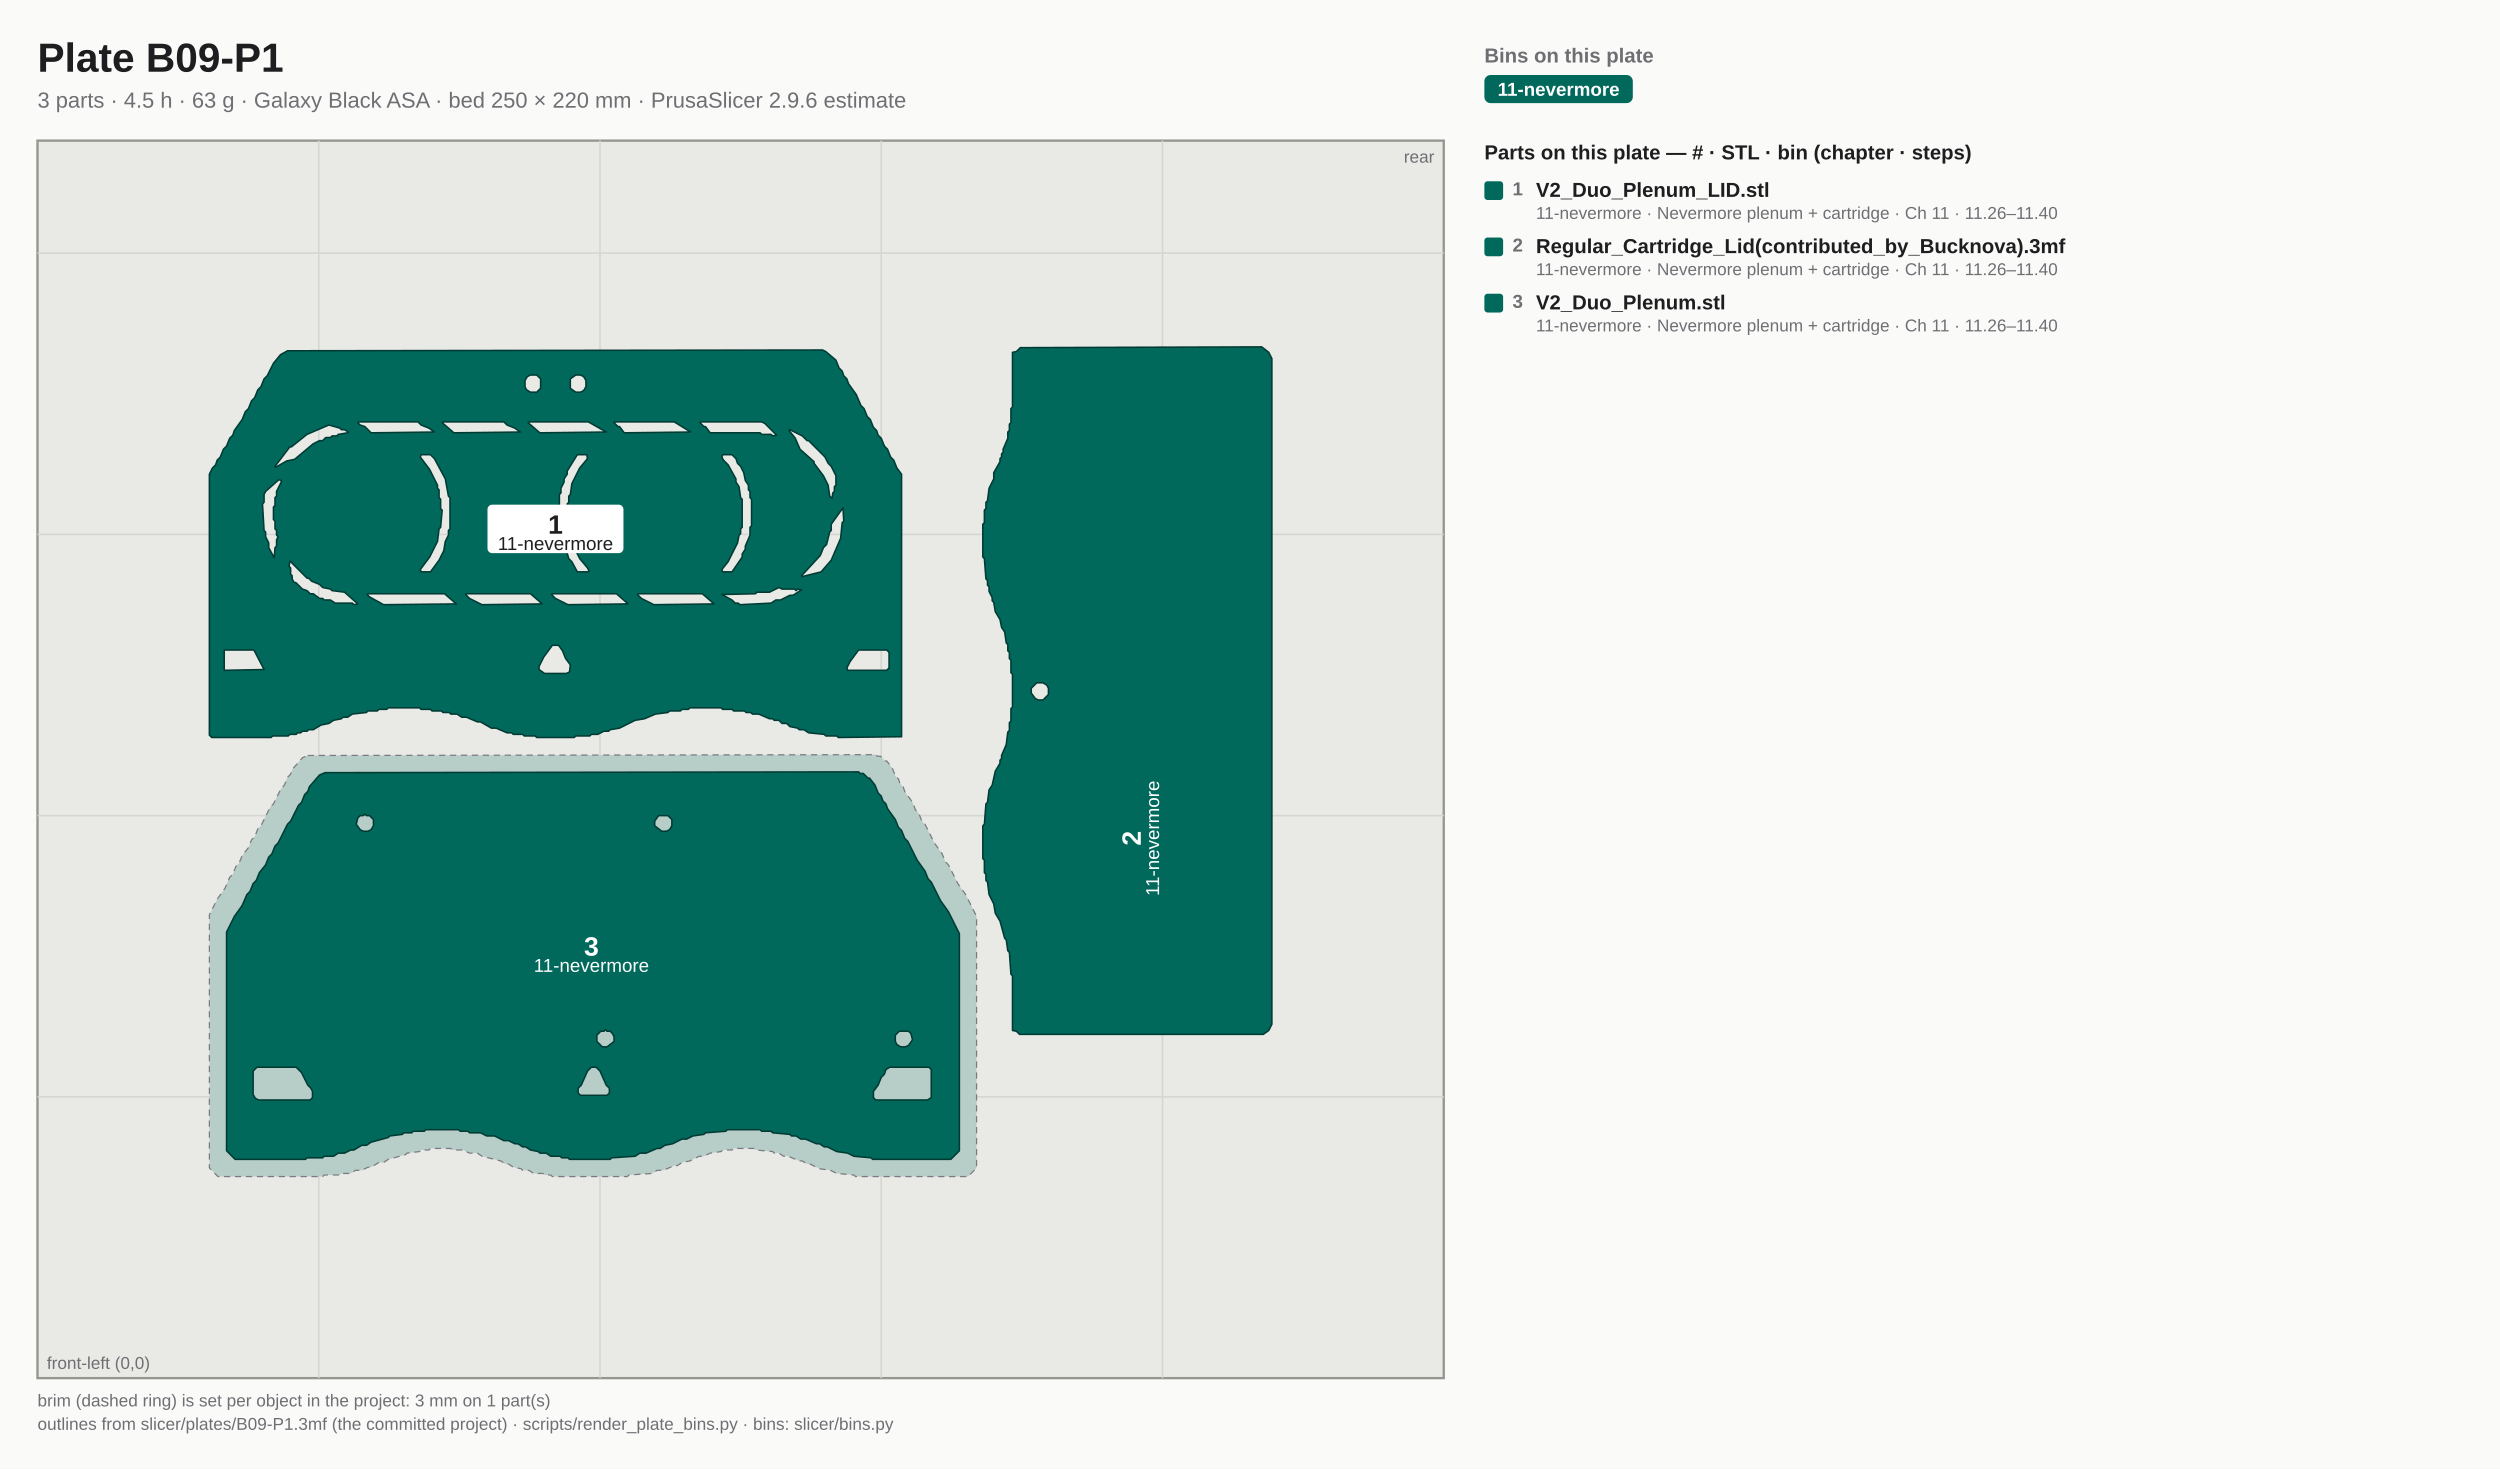
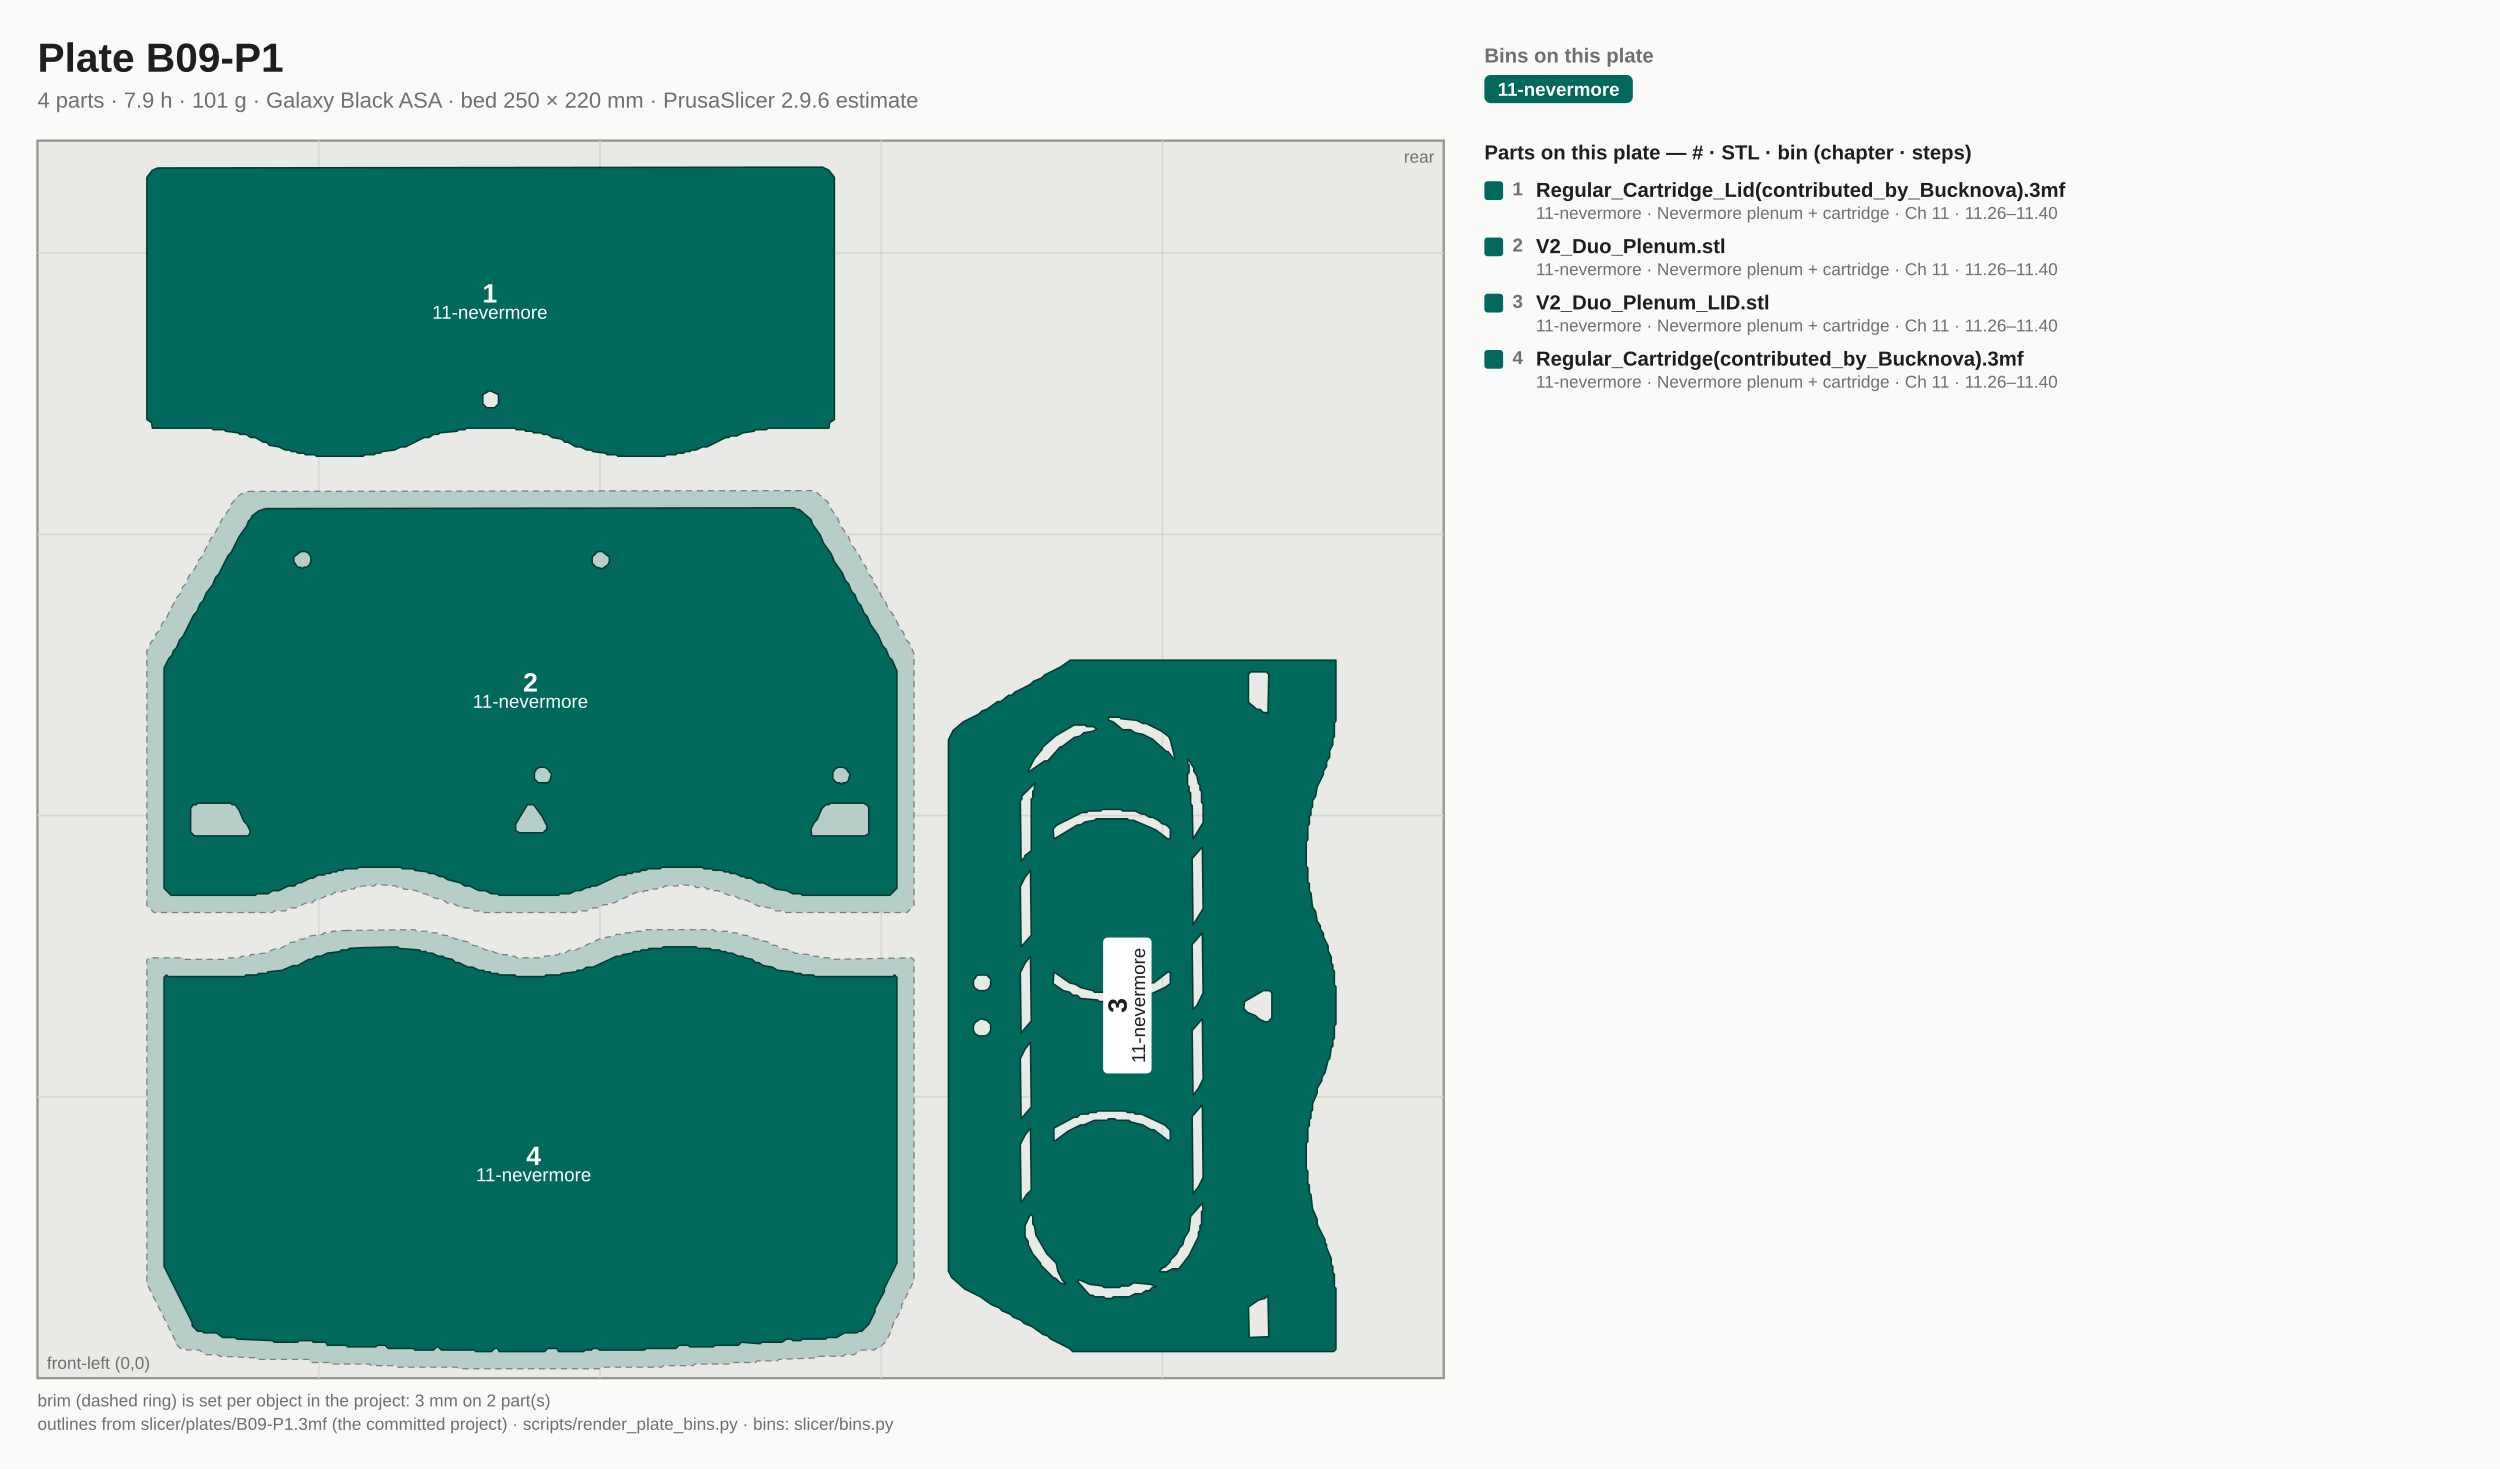
<svg xmlns="http://www.w3.org/2000/svg" width="1600" height="940" viewBox="0 0 1600 940" font-family="Arial, Helvetica, 'DejaVu Sans', sans-serif">
  <rect x="0" y="0" width="1600" height="940" fill="#fafaf9" />
  <text x="24.0" y="45.9" font-size="26" fill="#1e1e20" text-anchor="start" font-weight="bold">Plate B09-P1</text>
-   <text x="24.0" y="68.9" font-size="14" fill="#6e6e73" text-anchor="start">3 parts  ·  4.5 h  ·  63 g  ·  Galaxy Black ASA  ·  bed 250 × 220 mm  ·  PrusaSlicer 2.9.6 estimate</text>
+   <text x="24.0" y="68.9" font-size="14" fill="#6e6e73" text-anchor="start">4 parts  ·  7.9 h  ·  101 g  ·  Galaxy Black ASA  ·  bed 250 × 220 mm  ·  PrusaSlicer 2.9.6 estimate</text>
  <rect x="24.0" y="90.0" width="900.0" height="792.0" fill="#e9e9e6" stroke="#96968f" stroke-width="1.5" />
  <line x1="204.0" y1="90.0" x2="204.0" y2="882.0" stroke="#d5d5d1" stroke-width="1.0" />
  <line x1="384.0" y1="90.0" x2="384.0" y2="882.0" stroke="#d5d5d1" stroke-width="1.0" />
  <line x1="564.0" y1="90.0" x2="564.0" y2="882.0" stroke="#d5d5d1" stroke-width="1.0" />
  <line x1="744.0" y1="90.0" x2="744.0" y2="882.0" stroke="#d5d5d1" stroke-width="1.0" />
  <line x1="24.0" y1="702.0" x2="924.0" y2="702.0" stroke="#d5d5d1" stroke-width="1.0" />
  <line x1="24.0" y1="522.0" x2="924.0" y2="522.0" stroke="#d5d5d1" stroke-width="1.0" />
  <line x1="24.0" y1="342.0" x2="924.0" y2="342.0" stroke="#d5d5d1" stroke-width="1.0" />
  <line x1="24.0" y1="162.0" x2="924.0" y2="162.0" stroke="#d5d5d1" stroke-width="1.0" />
  <text x="30.0" y="876.1" font-size="11" fill="#6e6e73" text-anchor="start">front-left (0,0)</text>
  <text x="918.0" y="104.1" font-size="11" fill="#6e6e73" text-anchor="end">rear</text>
-   <path d="M197.0,483.5 560.5,483.0 561.5,484.0 563.5,484.0 566.5,487.0 567.5,487.0 571.0,491.5 573.0,496.5 575.0,498.5 576.0,501.5 578.0,503.5 579.0,506.5 584.0,513.5 586.0,518.5 588.0,520.5 590.0,525.5 592.0,527.5 598.0,539.5 603.0,546.5 605.0,551.5 607.0,553.5 613.0,565.5 618.0,572.5 625.0,586.5 625.0,747.5 619.5,753.0 547.5,753.0 546.5,752.0 535.5,751.0 531.5,749.0 524.5,748.0 518.5,745.0 516.5,745.0 513.5,743.0 511.5,743.0 504.5,740.0 501.5,740.0 498.5,738.0 495.5,738.0 494.5,737.0 483.5,736.0 482.5,735.0 469.5,735.0 468.5,736.0 462.5,736.0 461.5,737.0 454.5,738.0 450.5,740.0 447.5,740.0 441.5,743.0 436.5,744.0 433.5,746.0 431.5,746.0 424.5,749.0 420.5,749.0 417.5,751.0 402.5,752.0 401.5,753.0 353.5,753.0 352.5,752.0 348.5,752.0 347.5,751.0 341.5,751.0 338.5,749.0 334.5,749.0 333.5,748.0 328.5,747.0 325.5,745.0 323.5,745.0 320.5,743.0 308.5,740.0 305.5,738.0 300.5,738.0 296.5,736.0 289.5,736.0 288.5,735.0 275.5,735.0 274.5,736.0 269.5,736.0 268.5,737.0 260.5,738.0 259.5,739.0 248.5,742.0 245.5,744.0 242.5,744.0 237.5,747.0 235.5,747.0 231.5,749.0 227.5,749.0 224.5,751.0 218.5,751.0 217.5,752.0 207.5,752.0 206.5,753.0 139.5,753.0 134.0,747.5 134.0,585.5 139.0,575.5 144.0,568.5 147.0,561.5 149.0,559.5 151.0,554.5 153.0,552.5 155.0,547.5 159.0,542.5 161.0,537.5 163.0,535.5 165.0,530.5 167.0,528.5 173.0,516.5 175.0,514.5 180.0,504.5 182.0,502.5 184.0,497.5 186.0,495.5 187.0,492.5 193.5,485.0Z" fill-rule="evenodd" fill="#b6cdc8" stroke="#7a7a80" stroke-width="0.8" stroke-linejoin="round" stroke-dasharray="4 3" />
-   <path d="M208.0,494.5 549.5,494.0 550.5,495.0 552.5,495.0 555.5,498.0 556.5,498.0 560.0,502.5 562.0,507.5 564.0,509.5 565.0,512.5 567.0,514.5 568.0,517.5 573.0,524.5 575.0,529.5 577.0,531.5 579.0,536.5 581.0,538.5 587.0,550.5 592.0,557.5 594.0,562.5 596.0,564.5 602.0,576.5 607.0,583.5 614.0,597.5 614.0,736.5 608.5,742.0 558.5,742.0 557.5,741.0 546.5,740.0 542.5,738.0 535.5,737.0 529.5,734.0 527.5,734.0 524.5,732.0 522.5,732.0 515.5,729.0 512.5,729.0 509.5,727.0 506.5,727.0 505.5,726.0 494.5,725.0 493.5,724.0 487.5,724.0 486.5,723.0 465.5,723.0 464.5,724.0 451.5,725.0 450.5,726.0 443.5,727.0 439.5,729.0 436.5,729.0 430.5,732.0 425.5,733.0 422.5,735.0 420.5,735.0 413.5,738.0 409.5,738.0 406.5,740.0 391.5,741.0 390.5,742.0 364.5,742.0 363.5,741.0 359.5,741.0 358.5,740.0 352.5,740.0 349.5,738.0 345.5,738.0 344.5,737.0 339.5,736.0 336.5,734.0 334.5,734.0 331.5,732.0 329.5,732.0 325.5,730.0 322.5,730.0 316.5,727.0 311.5,727.0 307.5,725.0 300.5,725.0 299.5,724.0 294.5,724.0 293.5,723.0 272.5,723.0 271.5,724.0 264.5,724.0 263.5,725.0 258.5,725.0 257.5,726.0 249.5,727.0 248.5,728.0 237.5,731.0 234.5,733.0 231.5,733.0 226.5,736.0 224.5,736.0 220.5,738.0 216.5,738.0 213.5,740.0 207.5,740.0 206.5,741.0 196.5,741.0 195.5,742.0 150.5,742.0 145.0,736.5 145.0,596.5 150.0,586.5 155.0,579.5 158.0,572.5 160.0,570.5 162.0,565.5 164.0,563.5 166.0,558.5 170.0,553.5 172.0,548.5 174.0,546.5 176.0,541.5 178.0,539.5 184.0,527.5 186.0,525.5 191.0,515.5 193.0,513.5 195.0,508.5 197.0,506.5 198.0,503.5 204.5,496.0Z M233.5,521.0 232.5,522.0 230.5,522.0 229.0,523.5 228.0,527.5 230.5,531.0 232.5,532.0 235.5,532.0 237.5,531.0 239.0,528.5 239.0,524.5 236.5,522.0 234.5,522.0Z M421.5,522.0 419.0,525.5 419.0,528.5 423.5,532.0 426.5,532.0 428.5,531.0 430.0,528.5 430.0,524.5 427.5,522.0Z M387.5,659.0 386.5,660.0 384.5,660.0 382.0,662.5 382.0,666.5 385.5,670.0 388.5,670.0 393.0,666.5 393.0,663.5 392.0,661.5 390.5,660.0 388.5,660.0Z M575.5,660.0 573.0,662.5 573.0,666.5 574.0,668.5 576.5,670.0 579.5,670.0 581.5,669.0 584.0,665.5 583.0,661.5 581.5,660.0Z M164.5,683.0 162.0,685.5 162.0,700.5 163.5,703.0 165.5,704.0 198.5,704.0 200.0,702.5 200.0,698.5 199.0,696.5 197.0,694.5 193.0,686.5 189.5,683.0Z M378.5,683.0 376.0,685.5 372.0,694.5 370.0,696.5 370.0,699.5 371.5,701.0 388.5,701.0 390.0,699.5 390.0,696.5 388.0,694.5 384.0,685.5 381.5,683.0Z M569.5,683.0 567.0,684.5 566.0,687.5 564.0,689.5 562.0,694.5 559.0,698.5 559.0,702.5 560.5,704.0 593.5,704.0 596.0,702.5 596.0,684.5 594.5,683.0Z" fill-rule="evenodd" fill="#00695c" stroke="#003a33" stroke-width="1.0" stroke-linejoin="round" />
-   <path d="M184.0,224.5 526.5,224.0 528.5,225.0 535.0,230.5 537.0,235.5 539.0,237.5 540.0,240.5 542.0,242.5 543.0,245.5 548.0,252.5 551.0,259.5 553.0,261.5 555.0,266.5 557.0,268.5 559.0,273.5 561.0,275.5 562.0,278.5 564.0,280.5 566.0,285.5 568.0,287.5 570.0,292.5 572.0,294.5 574.0,299.5 577.0,303.5 577.0,471.5 536.5,472.0 535.5,471.0 528.5,471.0 527.5,470.0 517.5,469.0 514.5,467.0 511.5,467.0 510.5,466.0 505.5,465.0 503.5,463.0 500.5,463.0 498.5,461.0 495.5,461.0 494.5,460.0 492.5,460.0 485.5,457.0 481.5,457.0 480.5,456.0 477.5,456.0 476.5,455.0 469.5,455.0 468.5,454.0 462.5,454.0 461.5,453.0 441.5,453.0 440.5,454.0 436.5,454.0 435.5,455.0 428.5,455.0 427.5,456.0 419.5,457.0 412.5,460.0 406.5,461.0 396.5,466.0 390.5,467.0 389.5,468.0 386.5,468.0 382.5,470.0 378.5,470.0 377.5,471.0 368.5,471.0 367.5,472.0 343.5,472.0 342.5,471.0 335.5,471.0 334.5,470.0 328.5,470.0 327.5,469.0 324.5,469.0 317.5,466.0 314.5,466.0 307.5,462.0 305.5,462.0 298.5,459.0 295.5,459.0 292.5,457.0 288.5,457.0 287.5,456.0 283.5,456.0 282.5,455.0 276.5,455.0 275.5,454.0 269.5,454.0 268.5,453.0 248.5,453.0 247.5,454.0 242.5,454.0 241.5,455.0 235.5,455.0 234.5,456.0 225.5,457.0 222.5,459.0 219.5,459.0 218.5,460.0 213.5,461.0 210.5,463.0 205.5,464.0 200.5,467.0 197.5,467.0 196.5,468.0 193.5,468.0 192.5,469.0 190.5,469.0 189.5,470.0 185.5,470.0 184.5,471.0 174.5,471.0 173.5,472.0 135.5,472.0 134.0,470.5 134.0,303.5 136.0,299.5 138.0,297.5 139.0,294.5 141.0,292.5 143.0,287.5 145.0,285.5 147.0,280.5 149.0,278.5 150.0,275.5 155.0,268.5 157.0,263.5 159.0,261.5 161.0,256.5 163.0,254.5 165.0,249.5 167.0,247.5 169.0,242.5 171.0,240.5 175.0,232.5 179.5,227.0Z M339.5,240.0 337.5,241.0 336.0,243.5 336.0,247.5 337.0,249.5 339.5,251.0 343.5,251.0 346.0,248.5 346.0,242.5 343.5,240.0Z M368.5,240.0 365.0,242.5 365.0,248.5 368.5,251.0 371.5,251.0 373.5,250.0 375.0,247.5 375.0,243.5 373.5,241.0 371.5,240.0Z M229.5,270.0 229.0,270.5 230.5,272.0 233.5,273.0 237.5,277.0 278.0,276.5 274.5,274.0 269.5,272.0 267.5,270.0Z M283.5,270.0 283.0,270.5 290.5,277.0 333.0,276.5 329.5,274.0 324.5,272.0 322.5,270.0Z M338.5,270.0 338.0,270.5 345.5,277.0 388.0,276.5 376.5,270.0Z M393.5,270.0 393.0,270.5 395.5,273.0 396.5,273.0 399.5,277.0 442.0,276.5 431.5,270.0Z M448.5,270.0 448.0,270.5 450.5,273.0 451.5,273.0 454.5,277.0 486.5,277.0 487.5,278.0 493.5,278.0 494.5,279.0 497.0,278.5 489.5,271.0 487.5,270.0Z M210.5,272.0 196.5,278.0 186.5,286.0 185.5,286.0 176.0,298.5 176.5,299.0 183.5,295.0 188.5,294.0 200.5,284.0 204.5,282.0 206.5,282.0 208.5,280.0 211.5,280.0 212.5,279.0 215.5,279.0 216.5,278.0 222.5,277.0 223.0,276.5 220.5,275.0 218.5,275.0 217.5,274.0Z M505.5,275.0 505.0,275.5 509.0,280.5 512.0,287.5 521.0,295.5 521.0,296.5 527.0,304.5 530.0,310.5 531.0,317.5 532.5,319.0 533.0,315.5 534.0,314.5 534.0,311.5 535.0,310.5 535.0,304.5 532.0,298.5 530.0,296.5 528.0,292.5 517.5,282.0 516.5,282.0 513.5,279.0Z M269.5,291.0 269.0,292.5 275.0,300.5 280.0,310.5 280.0,312.5 281.0,313.5 281.0,318.5 282.0,319.5 282.0,325.5 283.0,326.5 282.0,337.5 281.0,338.5 280.0,346.5 275.0,356.5 269.0,364.5 269.5,366.0 275.5,366.0 281.0,358.5 284.0,352.5 285.0,346.5 287.0,342.5 287.0,339.5 288.0,338.5 288.0,318.5 287.0,317.5 285.0,306.5 278.0,293.5 275.5,291.0Z M369.5,291.0 363.0,301.5 363.0,303.5 361.0,306.5 361.0,308.5 359.0,312.5 359.0,315.5 358.0,316.5 358.0,324.5 357.0,325.5 357.0,331.5 358.0,332.5 358.0,340.5 359.0,341.5 359.0,344.5 362.0,350.5 364.0,357.5 366.0,359.5 369.5,366.0 376.5,366.0 377.0,365.5 376.0,363.5 371.0,357.5 368.0,351.5 368.0,349.5 365.0,343.5 364.0,335.5 363.0,334.5 363.0,322.5 364.0,321.5 364.0,317.5 365.0,316.5 366.0,309.5 371.0,299.5 376.0,293.5 375.5,291.0Z M462.5,291.0 462.0,292.5 463.0,294.5 466.0,297.5 471.0,306.5 471.0,308.5 473.0,311.5 474.0,318.5 475.0,319.5 475.0,337.5 474.0,338.5 474.0,341.5 473.0,342.5 472.0,347.5 466.0,359.5 462.0,364.5 462.5,366.0 468.5,366.0 475.0,356.5 475.0,354.5 477.0,351.5 477.0,349.5 480.0,342.5 480.0,337.5 481.0,336.5 481.0,319.5 480.0,318.5 480.0,314.5 479.0,313.5 479.0,310.5 477.0,307.5 476.0,302.5 474.0,298.5 472.0,296.5 471.0,293.5 468.5,291.0Z M178.5,307.0 170.0,314.5 169.0,316.5 169.0,321.5 168.0,322.5 169.0,339.5 170.0,340.5 170.0,343.5 172.0,347.5 172.0,350.5 175.5,357.0 176.0,350.5 177.0,349.5 177.0,345.5 178.0,343.5 177.0,342.5 177.0,339.5 176.0,338.5 176.0,333.5 175.0,332.5 175.0,324.5 176.0,323.5 176.0,318.5 177.0,317.5 177.0,314.5 180.0,308.5 180.0,307.5Z M539.5,325.0 532.0,335.5 532.0,339.5 531.0,340.5 529.0,348.5 527.0,350.5 525.0,355.5 513.0,368.5 513.5,369.0 525.5,366.0 532.0,358.5 538.0,344.5 539.0,334.5 540.0,333.5Z M185.5,359.0 185.0,362.5 186.0,363.5 186.0,367.5 187.0,368.5 187.0,370.5 188.0,372.5 189.5,373.0 193.5,377.0 196.5,378.0 198.5,380.0 200.5,380.0 204.5,383.0 206.5,383.0 207.5,384.0 211.5,384.0 214.5,386.0 225.5,386.0 226.5,387.0 229.0,386.5 220.5,379.0 212.5,378.0 211.5,377.0 206.5,376.0 204.5,374.0 199.5,372.0 197.5,370.0 196.5,370.0Z M498.5,376.0 492.5,379.0 484.5,379.0 483.5,380.0 462.0,380.5 468.5,384.0 470.5,386.0 472.5,386.0 473.5,387.0 493.5,386.0 496.5,384.0 499.5,384.0 505.5,381.0 507.5,381.0 513.0,377.5 510.5,377.0 509.5,378.0 508.5,377.0 500.5,377.0Z M235.5,380.0 235.0,380.5 236.5,382.0 245.5,387.0 292.0,386.5 284.5,380.0Z M298.5,380.0 298.0,380.5 300.5,383.0 308.5,387.0 347.0,386.5 339.5,380.0Z M353.5,380.0 353.0,380.5 355.5,383.0 363.5,387.0 402.0,386.5 394.5,380.0Z M408.5,380.0 408.0,380.5 410.5,383.0 418.5,387.0 457.0,386.5 449.5,380.0Z M353.5,413.0 348.0,420.5 345.0,426.5 345.0,428.5 348.5,431.0 362.5,431.0 364.5,430.0 365.0,425.5 362.0,421.5 360.0,416.5 357.5,413.0Z M143.5,416.0 143.5,429.0 169.0,428.5 162.5,416.0Z M549.5,416.0 544.0,423.5 542.0,427.5 542.5,429.0 567.5,429.0 569.0,427.5 569.0,417.5 567.5,416.0Z" fill-rule="evenodd" fill="#00695c" stroke="#003a33" stroke-width="1.0" stroke-linejoin="round" />
-   <path d="M653.0,222.5 807.5,222.0 812.0,225.5 814.0,229.5 814.0,655.5 812.0,659.5 808.5,662.0 652.5,662.0 650.5,660.0 648.0,659.5 648.0,624.5 647.0,623.5 646.0,609.5 645.0,608.5 644.0,601.5 643.0,600.5 640.0,589.5 637.0,584.5 636.0,578.5 633.0,572.5 632.0,564.5 631.0,563.5 631.0,559.5 630.0,558.5 630.0,550.5 629.0,549.5 629.0,528.5 630.0,527.5 631.0,514.5 632.0,513.5 633.0,505.5 635.0,502.5 637.0,493.5 640.0,488.5 640.0,486.5 641.0,485.5 641.0,483.5 644.0,476.5 645.0,468.5 646.0,467.5 646.0,462.5 647.0,461.5 647.0,453.5 648.0,452.5 648.0,431.5 647.0,430.5 647.0,422.5 646.0,421.5 646.0,417.5 645.0,416.5 645.0,412.5 644.0,411.5 643.0,404.5 641.0,401.5 640.0,396.5 637.0,391.5 636.0,385.5 635.0,384.5 635.0,382.5 633.0,378.5 633.0,375.5 632.0,374.5 632.0,371.5 631.0,370.5 630.0,357.5 629.0,356.5 629.0,335.5 630.0,334.5 630.0,326.5 631.0,325.5 631.0,321.5 632.0,320.5 633.0,312.5 636.0,306.5 636.0,302.5 640.0,295.5 640.0,293.5 641.0,292.5 641.0,290.5 642.0,289.5 642.0,287.5 645.0,280.5 645.0,276.5 646.0,275.5 646.0,271.5 647.0,270.5 647.0,261.5 648.0,260.5 648.0,225.5 650.5,225.0Z M663.5,437.0 660.0,440.5 660.0,443.5 662.5,447.0 664.5,448.0 667.5,448.0 671.0,444.5 671.0,440.5 670.0,438.5 667.5,437.0Z" fill-rule="evenodd" fill="#00695c" stroke="#003a33" stroke-width="1.0" stroke-linejoin="round" />
-   <text x="378.5" y="611.6" font-size="17" fill="#ffffff" text-anchor="middle" font-weight="bold">3</text>
-   <text x="378.5" y="622.0" font-size="12" fill="#ffffff" text-anchor="middle">11-nevermore</text>
-   <rect x="312.0" y="323.0" width="87.0" height="31.0" rx="3.0" fill="#ffffff" />
-   <text x="355.5" y="341.6" font-size="17" fill="#1e1e20" text-anchor="middle" font-weight="bold">1</text>
-   <text x="355.5" y="352.0" font-size="12" fill="#1e1e20" text-anchor="middle">11-nevermore</text>
-   <text x="724.0" y="542.6" font-size="17" fill="#ffffff" text-anchor="middle" font-weight="bold" transform="rotate(-90 724.0 536.5)">2</text>
-   <text x="737.5" y="540.8" font-size="12" fill="#ffffff" text-anchor="middle" transform="rotate(-90 737.5 536.5)">11-nevermore</text>
+   <path d="M159.0,314.5 519.5,314.0 520.5,315.0 522.5,315.0 530.0,321.5 531.0,324.5 536.0,331.5 538.0,336.5 543.0,343.5 545.0,348.5 550.0,355.5 552.0,360.5 554.0,362.5 556.0,367.5 558.0,369.5 560.0,374.5 562.0,376.5 564.0,381.5 566.0,383.5 568.0,388.5 573.0,395.5 576.0,402.5 578.0,404.5 580.0,409.5 582.0,411.5 585.0,418.5 585.0,579.5 580.5,584.0 502.5,584.0 501.5,583.0 496.5,583.0 492.5,581.0 485.5,580.0 477.5,576.0 474.5,576.0 469.5,573.0 466.5,573.0 459.5,570.0 456.5,570.0 455.5,569.0 452.5,569.0 451.5,568.0 445.5,568.0 444.5,567.0 434.5,566.0 433.5,567.0 425.5,567.0 424.5,568.0 421.5,568.0 420.5,569.0 416.5,569.0 415.5,570.0 412.5,570.0 411.5,571.0 407.5,571.0 392.5,578.0 389.5,578.0 388.5,579.0 386.5,579.0 382.5,581.0 379.5,581.0 375.5,583.0 369.5,583.0 368.5,584.0 308.5,584.0 307.5,583.0 303.5,583.0 299.5,581.0 295.5,581.0 289.5,578.0 286.5,578.0 283.5,576.0 275.5,574.0 272.5,572.0 270.5,572.0 266.5,570.0 258.5,569.0 257.5,568.0 254.5,568.0 253.5,567.0 240.5,566.0 239.5,567.0 231.5,567.0 230.5,568.0 227.5,568.0 226.5,569.0 223.5,569.0 222.5,570.0 219.5,570.0 218.5,571.0 214.5,571.0 211.5,573.0 209.5,573.0 203.5,576.0 201.5,576.0 199.5,578.0 195.5,578.0 189.5,581.0 185.5,581.0 182.5,583.0 175.5,583.0 174.5,584.0 98.5,584.0 94.0,579.5 94.0,416.5 97.0,410.5 99.0,408.5 100.0,405.5 102.0,403.5 104.0,398.5 106.0,396.5 113.0,382.5 115.0,380.5 117.0,375.5 119.0,373.5 121.0,368.5 125.0,363.5 127.0,358.5 129.0,356.5 135.0,344.5 137.0,342.5 142.0,332.5 147.0,325.5 148.0,322.5 150.0,320.5 150.0,319.5 154.5,316.0Z" fill-rule="evenodd" fill="#b6cdc8" stroke="#7a7a80" stroke-width="0.8" stroke-linejoin="round" stroke-dasharray="4 3" />
+   <path d="M221.0,595.5 265.5,595.0 266.5,596.0 273.5,596.0 274.5,597.0 279.5,597.0 280.5,598.0 287.5,599.0 291.5,601.0 294.5,601.0 295.5,602.0 300.5,603.0 302.5,605.0 307.5,606.0 310.5,608.0 313.5,608.0 317.5,610.0 320.5,610.0 321.5,611.0 324.5,611.0 325.5,612.0 329.5,612.0 330.5,613.0 347.5,613.0 348.5,612.0 357.5,611.0 358.5,610.0 361.5,610.0 364.5,608.0 368.5,608.0 383.5,601.0 386.5,601.0 387.5,600.0 393.5,599.0 394.5,598.0 398.5,598.0 399.5,597.0 403.5,597.0 404.5,596.0 412.5,596.0 413.5,595.0 456.5,595.0 457.5,596.0 465.5,596.0 466.5,597.0 471.5,597.0 472.5,598.0 479.5,599.0 483.5,601.0 486.5,601.0 487.5,602.0 492.5,603.0 494.5,605.0 496.5,605.0 499.5,607.0 505.5,608.0 508.5,610.0 518.5,611.0 519.5,612.0 523.5,612.0 524.5,613.0 531.5,613.0 532.5,614.0 583.5,613.0 585.0,614.5 585.0,819.5 577.0,835.5 577.0,837.5 571.0,848.5 571.0,850.5 567.0,858.5 562.5,863.0 560.5,863.0 559.5,864.0 551.5,864.0 546.5,867.0 540.5,867.0 539.5,868.0 524.5,868.0 523.5,869.0 498.5,870.0 497.5,871.0 484.5,871.0 483.5,872.0 468.5,872.0 467.5,873.0 444.5,873.0 443.5,874.0 424.5,874.0 423.5,875.0 385.5,875.0 384.5,876.0 293.5,876.0 292.5,875.0 254.5,875.0 253.5,874.0 237.5,874.0 236.5,873.0 211.5,873.0 210.5,872.0 198.5,872.0 197.5,870.0 164.5,870.0 163.5,869.0 140.5,868.0 139.5,867.0 131.5,867.0 127.5,864.0 119.5,864.0 118.5,863.0 115.5,863.0 112.0,859.5 112.0,857.5 94.0,821.5 94.0,614.5 95.5,613.0 117.5,613.0 118.5,614.0 145.5,614.0 146.5,613.0 153.5,613.0 154.5,612.0 159.5,612.0 160.5,611.0 169.5,610.0 176.5,607.0 179.5,607.0 186.5,603.0 188.5,603.0 191.5,601.0 194.5,601.0 198.5,599.0 206.5,598.0 207.5,597.0 211.5,597.0 212.5,596.0Z" fill-rule="evenodd" fill="#b6cdc8" stroke="#7a7a80" stroke-width="0.8" stroke-linejoin="round" stroke-dasharray="4 3" />
+   <path d="M170.0,325.5 508.5,325.0 509.5,326.0 511.5,326.0 519.0,332.5 520.0,335.5 525.0,342.5 527.0,347.5 532.0,354.5 534.0,359.5 539.0,366.5 541.0,371.5 543.0,373.5 545.0,378.5 547.0,380.5 549.0,385.5 551.0,387.5 553.0,392.5 555.0,394.5 557.0,399.5 562.0,406.5 565.0,413.5 567.0,415.5 569.0,420.5 571.0,422.5 574.0,429.5 574.0,568.5 569.5,573.0 513.5,573.0 512.5,572.0 507.5,572.0 503.5,570.0 496.5,569.0 488.5,565.0 485.5,565.0 480.5,562.0 477.5,562.0 476.5,561.0 474.5,561.0 470.5,559.0 467.5,559.0 466.5,558.0 463.5,558.0 462.5,557.0 456.5,557.0 455.5,556.0 450.5,556.0 449.5,555.0 423.5,555.0 422.5,556.0 414.5,556.0 413.5,557.0 410.5,557.0 409.5,558.0 405.5,558.0 404.5,559.0 401.5,559.0 400.5,560.0 396.5,560.0 381.5,567.0 378.5,567.0 377.5,568.0 375.5,568.0 371.5,570.0 368.5,570.0 364.5,572.0 358.5,572.0 357.5,573.0 319.5,573.0 318.5,572.0 314.5,572.0 310.5,570.0 306.5,570.0 300.5,567.0 297.5,567.0 294.5,565.0 286.5,563.0 283.5,561.0 281.5,561.0 277.5,559.0 274.5,559.0 273.5,558.0 265.5,557.0 264.5,556.0 257.5,556.0 256.5,555.0 229.5,555.0 228.5,556.0 220.5,556.0 219.5,557.0 216.5,557.0 215.5,558.0 212.5,558.0 211.5,559.0 208.5,559.0 207.5,560.0 203.5,560.0 200.5,562.0 198.5,562.0 192.5,565.0 190.5,565.0 188.5,567.0 184.5,567.0 178.5,570.0 174.5,570.0 171.5,572.0 164.5,572.0 163.5,573.0 109.5,573.0 105.0,568.5 105.0,427.5 108.0,421.5 110.0,419.5 111.0,416.5 113.0,414.5 115.0,409.5 117.0,407.5 124.0,393.5 126.0,391.5 128.0,386.5 130.0,384.5 132.0,379.5 136.0,374.5 138.0,369.5 140.0,367.5 146.0,355.5 148.0,353.5 153.0,343.5 158.0,336.5 159.0,333.5 161.0,331.5 161.0,330.5 165.5,327.0Z M192.5,353.0 188.0,356.5 188.0,359.5 190.5,363.0 192.5,363.0 193.5,364.0 194.5,363.0 196.5,363.0 198.0,361.5 199.0,359.5 199.0,356.5 197.5,354.0 195.5,353.0Z M382.5,353.0 379.0,356.5 379.0,360.5 381.5,363.0 385.5,364.0 389.0,361.5 390.0,359.5 390.0,356.5 385.5,353.0Z M345.5,491.0 343.5,492.0 342.0,494.5 342.0,498.5 344.5,501.0 350.5,501.0 352.0,499.5 353.0,495.5 350.5,492.0 348.5,491.0Z M536.5,491.0 534.5,492.0 533.0,494.5 533.0,498.5 535.5,501.0 537.5,501.0 538.5,502.0 539.5,501.0 541.5,501.0 543.0,499.5 544.0,495.5 541.5,492.0 539.5,491.0Z M126.5,514.0 125.5,515.0 123.5,515.0 122.0,517.5 122.0,532.5 124.5,535.0 158.5,535.0 160.0,533.5 160.0,531.5 158.0,527.5 156.0,525.5 153.0,518.5 150.5,515.0 148.5,515.0 147.5,514.0Z M531.5,514.0 530.5,515.0 528.5,515.0 526.0,517.5 523.0,524.5 521.0,526.5 519.0,530.5 519.5,535.0 553.5,535.0 556.0,533.5 556.0,516.5 554.5,515.0 552.5,514.0Z M337.5,515.0 330.0,527.5 330.0,531.5 332.5,533.0 347.5,533.0 350.0,530.5 350.0,528.5 347.0,522.5 341.5,515.0Z" fill-rule="evenodd" fill="#00695c" stroke="#003a33" stroke-width="1.0" stroke-linejoin="round" />
+   <path d="M685.0,422.5 855.0,422.5 855.0,461.5 854.0,462.5 854.0,471.5 853.0,472.5 853.0,476.5 851.0,480.5 851.0,484.5 849.0,487.5 849.0,490.5 847.0,493.5 847.0,495.5 843.0,503.5 842.0,509.5 840.0,512.5 840.0,516.5 839.0,517.5 839.0,521.5 838.0,522.5 838.0,527.5 837.0,528.5 837.0,537.5 836.0,538.5 836.0,554.5 837.0,555.5 837.0,564.5 838.0,565.5 838.0,570.5 839.0,571.5 840.0,580.5 842.0,583.5 843.0,589.5 845.0,592.5 845.0,594.5 847.0,597.5 847.0,599.5 850.0,605.5 850.0,608.5 852.0,612.5 852.0,616.5 853.0,617.5 853.0,620.5 854.0,621.5 854.0,630.5 855.0,631.5 855.0,655.5 854.0,656.5 854.0,664.5 853.0,665.5 853.0,669.5 852.0,670.5 851.0,677.5 850.0,678.5 848.0,686.5 846.0,689.5 846.0,691.5 843.0,696.5 843.0,699.5 840.0,706.5 840.0,710.5 839.0,711.5 839.0,715.5 838.0,716.5 838.0,720.5 837.0,721.5 837.0,730.5 836.0,731.5 836.0,748.5 837.0,749.5 837.0,757.5 838.0,758.5 838.0,763.5 839.0,764.5 840.0,773.5 843.0,780.5 843.0,783.5 848.0,793.5 848.0,795.5 849.0,796.5 849.0,798.5 852.0,805.5 852.0,809.5 853.0,810.5 853.0,814.5 854.0,815.5 854.0,823.5 855.0,824.5 855.0,863.5 853.5,865.0 686.5,865.0 684.5,863.0 672.5,857.0 670.5,855.0 667.5,854.0 660.5,849.0 655.5,847.0 653.5,845.0 648.5,843.0 646.5,841.0 641.5,839.0 639.5,837.0 634.5,835.0 627.5,830.0 617.5,825.0 609.0,817.5 607.0,813.5 607.0,473.5 610.0,467.5 616.5,462.0 626.5,457.0 628.5,455.0 631.5,454.0 638.5,449.0 640.5,449.0 645.5,445.0 647.5,445.0 649.5,443.0 659.5,438.0 661.5,436.0 666.5,434.0 668.5,432.0 678.5,427.0Z M800.5,430.0 799.0,431.5 799.0,449.5 804.5,454.0 806.5,454.0 808.5,456.0 810.5,456.0 811.5,457.0 812.0,431.5 810.5,430.0Z M709.5,459.0 709.5,461.0 712.5,462.0 718.5,467.0 723.5,467.0 726.5,469.0 731.5,470.0 737.5,473.0 746.5,481.0 747.5,481.0 751.5,486.0 752.0,485.5 749.0,473.5 748.0,471.5 743.5,468.0 733.5,463.0 731.5,463.0 727.5,461.0 717.5,460.0 716.5,459.0Z M687.5,464.0 675.5,471.0 667.0,478.5 667.0,479.5 662.0,485.5 658.0,493.5 658.5,494.0 668.5,487.0 670.5,487.0 678.5,478.0 679.5,478.0 687.5,472.0 691.5,471.0 693.5,469.0 699.5,468.0 702.0,466.5 699.5,465.0 695.5,465.0 694.5,464.0Z M760.5,486.0 760.0,488.5 761.0,489.5 761.0,494.5 760.0,495.5 760.0,502.5 761.0,503.5 761.0,506.5 762.0,507.5 762.0,514.5 763.0,515.5 763.5,537.0 770.0,526.5 770.0,514.5 769.0,513.5 769.0,506.5 768.0,505.5 768.0,502.5 767.0,501.5 766.0,496.5 764.0,493.5 764.0,491.5Z M662.5,501.0 654.0,509.5 654.0,511.5 653.0,512.5 653.5,551.0 656.0,548.5 656.0,547.5 660.0,544.5 660.0,511.5 661.0,510.5 661.0,506.5 662.0,505.5 662.0,502.5 663.0,501.5Z M705.5,518.0 704.5,519.0 696.5,519.0 695.5,520.0 692.5,520.0 676.5,528.0 674.0,530.5 674.5,537.0 689.5,528.0 691.5,528.0 694.5,526.0 700.5,525.0 701.5,524.0 721.5,524.0 722.5,525.0 725.5,525.0 739.5,531.0 747.5,537.0 749.0,536.5 749.0,530.5 746.5,528.0 743.5,527.0 741.5,525.0 737.5,523.0 735.5,523.0 732.5,521.0 730.5,521.0 726.5,519.0 718.5,519.0 717.5,518.0Z M769.5,542.0 763.0,549.5 763.5,592.0 770.0,581.5Z M659.5,557.0 656.0,561.5 653.0,567.5 653.5,606.0 660.0,598.5Z M769.5,597.0 763.0,604.5 763.5,646.0 766.0,643.5 770.0,635.5Z M659.5,612.0 656.0,616.5 653.0,622.5 653.5,661.0 660.0,653.5Z M674.5,622.0 674.0,629.5 680.5,634.0 684.5,635.0 686.5,637.0 689.5,637.0 691.5,639.0 702.5,640.0 703.5,641.0 710.5,641.0 711.5,642.0 712.5,641.0 720.5,641.0 721.5,640.0 730.5,639.0 745.5,632.0 749.0,629.5 749.0,622.5 747.5,622.0 738.5,629.0 736.5,629.0 731.5,632.0 729.5,632.0 722.5,635.0 714.5,635.0 713.5,636.0 709.5,636.0 708.5,635.0 700.5,635.0 699.5,634.0 691.5,632.0 688.5,630.0 684.5,629.0Z M625.5,624.0 623.0,627.5 623.0,630.5 624.0,632.5 626.5,634.0 630.5,634.0 632.5,633.0 634.0,630.5 634.0,626.5 631.5,624.0Z M808.5,634.0 796.5,641.0 796.0,645.5 798.5,648.0 803.5,650.0 805.5,652.0 809.5,654.0 811.5,654.0 814.0,651.5 814.0,635.5 812.5,634.0Z M627.5,652.0 624.0,654.5 623.0,656.5 623.0,659.5 624.0,661.5 626.5,663.0 630.5,663.0 632.5,662.0 634.0,659.5 634.0,655.5 631.5,653.0Z M769.5,652.0 763.0,659.5 763.5,701.0 767.0,696.5 770.0,690.5Z M659.5,667.0 656.0,671.5 653.0,677.5 653.5,716.0 660.0,708.5Z M769.5,707.0 763.0,714.5 763.5,764.0 767.0,759.5 770.0,753.5Z M702.5,711.0 701.5,712.0 697.5,712.0 696.5,713.0 691.5,713.0 689.5,715.0 687.5,715.0 674.5,722.0 674.5,730.0 675.5,730.0 683.5,724.0 691.5,720.0 693.5,720.0 700.5,717.0 708.5,717.0 709.5,716.0 713.5,716.0 714.5,717.0 722.5,717.0 723.5,718.0 731.5,720.0 736.5,723.0 738.5,723.0 747.5,730.0 749.0,729.5 749.0,723.5 745.5,720.0 730.5,713.0 726.5,713.0 725.5,712.0 721.5,712.0 720.5,711.0Z M659.5,722.0 656.0,726.5 653.0,732.5 653.5,770.0 657.0,764.5 660.0,761.5Z M769.5,770.0 762.0,778.5 761.0,787.5 758.0,792.5 757.0,796.5 755.0,798.5 753.0,802.5 749.0,806.5 749.0,807.5 745.5,811.0 744.5,811.0 742.0,813.5 742.5,814.0 746.5,814.0 750.5,812.0 754.5,812.0 761.0,803.5 767.0,791.5 767.0,788.5 768.0,787.5 768.0,784.5 769.0,783.5 769.0,775.5 770.0,774.5Z M659.5,777.0 656.0,784.5 656.0,791.5 658.0,794.5 658.0,796.5 661.0,802.5 666.0,808.5 666.0,809.5 674.5,818.0 675.5,818.0 678.5,821.0 681.5,822.0 682.0,821.5 680.0,819.5 677.0,813.5 676.0,808.5 670.0,802.5 663.0,790.5 662.0,784.5 661.0,783.5 661.0,778.5Z M690.5,819.0 690.0,820.5 697.5,829.0 699.5,829.0 700.5,830.0 706.5,830.0 707.5,831.0 711.5,831.0 712.5,830.0 722.5,830.0 726.5,828.0 730.5,828.0 733.5,826.0 735.5,826.0 737.5,824.0 740.0,823.5 736.5,822.0 725.5,821.0 722.5,823.0 717.5,823.0 716.5,824.0 706.5,824.0 705.5,823.0 697.5,822.0Z M811.5,829.0 809.5,831.0 805.5,832.0 799.0,836.5 799.5,856.0 812.0,855.5Z" fill-rule="evenodd" fill="#00695c" stroke="#003a33" stroke-width="1.0" stroke-linejoin="round" />
+   <path d="M101.0,107.5 526.5,107.0 530.5,109.0 534.0,113.5 534.0,268.5 531.0,270.5 530.5,274.0 491.5,274.0 490.5,275.0 483.5,275.0 482.5,276.0 475.5,277.0 471.5,279.0 467.5,279.0 466.5,280.0 464.5,280.0 452.5,286.0 449.5,286.0 445.5,288.0 442.5,288.0 441.5,289.0 438.5,289.0 437.5,290.0 433.5,290.0 432.5,291.0 426.5,291.0 425.5,292.0 395.5,292.0 394.5,291.0 388.5,291.0 387.5,290.0 379.5,289.0 378.5,288.0 375.5,288.0 371.5,286.0 368.5,286.0 363.5,283.0 361.5,283.0 359.5,281.0 353.5,280.0 350.5,278.0 347.5,278.0 346.5,277.0 341.5,277.0 340.5,276.0 336.5,276.0 335.5,275.0 330.5,275.0 329.5,274.0 298.5,274.0 297.5,275.0 293.5,275.0 292.5,276.0 281.5,277.0 280.5,278.0 277.5,278.0 274.5,280.0 271.5,280.0 259.5,286.0 256.5,286.0 252.5,288.0 244.5,289.0 243.5,290.0 240.5,290.0 239.5,291.0 233.5,291.0 232.5,292.0 202.5,292.0 201.5,291.0 195.5,291.0 194.5,290.0 190.5,290.0 189.5,289.0 186.5,289.0 185.5,288.0 182.5,288.0 178.5,286.0 172.5,285.0 170.5,283.0 168.5,283.0 163.5,280.0 160.5,280.0 157.5,278.0 153.5,278.0 152.5,277.0 144.5,276.0 143.5,275.0 136.5,275.0 135.5,274.0 97.5,274.0 97.0,270.5 94.0,268.5 94.0,113.5 97.5,109.0Z M313.5,250.0 309.0,252.5 309.0,258.5 311.5,261.0 316.5,261.0 319.0,258.5 319.0,252.5Z" fill-rule="evenodd" fill="#00695c" stroke="#003a33" stroke-width="1.0" stroke-linejoin="round" />
+   <path d="M232.0,606.5 254.5,606.0 255.5,607.0 268.5,608.0 269.5,609.0 272.5,609.0 273.5,610.0 276.5,610.0 280.5,612.0 283.5,612.0 284.5,613.0 289.5,614.0 291.5,616.0 293.5,616.0 299.5,619.0 302.5,619.0 306.5,621.0 309.5,621.0 310.5,622.0 313.5,622.0 314.5,623.0 318.5,623.0 319.5,624.0 329.5,624.0 330.5,625.0 348.5,625.0 349.5,624.0 358.5,624.0 359.5,623.0 368.5,622.0 369.5,621.0 372.5,621.0 375.5,619.0 379.5,619.0 394.5,612.0 397.5,612.0 398.5,611.0 404.5,610.0 405.5,609.0 409.5,609.0 410.5,608.0 414.5,608.0 415.5,607.0 423.5,607.0 424.5,606.0 445.5,606.0 446.5,607.0 454.5,607.0 455.5,608.0 460.5,608.0 461.5,609.0 464.5,609.0 465.5,610.0 468.5,610.0 472.5,612.0 475.5,612.0 476.5,613.0 481.5,614.0 483.5,616.0 485.5,616.0 488.5,618.0 494.5,619.0 497.5,621.0 507.5,622.0 508.5,623.0 512.5,623.0 513.5,624.0 520.5,624.0 521.5,625.0 571.5,625.0 572.5,624.0 574.0,625.5 574.0,808.5 566.0,824.5 566.0,826.5 560.0,837.5 560.0,839.5 556.0,847.5 551.5,852.0 549.5,852.0 548.5,853.0 540.5,853.0 535.5,856.0 529.5,856.0 528.5,857.0 513.5,857.0 512.5,858.0 507.5,858.0 506.5,857.0 503.5,857.0 500.5,859.0 487.5,859.0 486.5,860.0 474.5,859.0 472.5,861.0 457.5,861.0 456.5,862.0 441.5,862.0 440.5,861.0 434.5,861.0 432.5,863.0 413.5,863.0 412.5,864.0 383.5,864.0 382.5,863.0 379.5,863.0 378.5,864.0 374.5,864.0 373.5,865.0 357.5,865.0 356.5,863.0 350.5,863.0 348.5,865.0 319.5,865.0 318.5,863.0 316.5,863.0 314.5,865.0 304.5,865.0 303.5,864.0 282.5,864.0 280.5,862.0 279.5,862.0 277.5,864.0 265.5,864.0 264.5,863.0 248.5,863.0 246.5,861.0 241.5,861.0 240.5,862.0 222.5,862.0 221.5,861.0 209.5,861.0 208.5,859.0 200.5,859.0 199.5,858.0 191.5,858.0 190.5,859.0 175.5,859.0 174.5,858.0 151.5,857.0 150.5,856.0 142.5,856.0 138.5,853.0 130.5,853.0 129.5,852.0 126.5,852.0 123.0,848.5 123.0,846.5 105.0,810.5 105.0,625.5 106.5,624.0 107.5,625.0 156.5,625.0 157.5,624.0 164.5,624.0 165.5,623.0 170.5,623.0 171.5,622.0 180.5,621.0 187.5,618.0 190.5,618.0 197.5,614.0 199.5,614.0 202.5,612.0 205.5,612.0 209.5,610.0 217.5,609.0 218.5,608.0 222.5,608.0 223.5,607.0Z" fill-rule="evenodd" fill="#00695c" stroke="#003a33" stroke-width="1.0" stroke-linejoin="round" />
+   <text x="341.5" y="745.6" font-size="17" fill="#ffffff" text-anchor="middle" font-weight="bold">4</text>
+   <text x="341.5" y="756.0" font-size="12" fill="#ffffff" text-anchor="middle">11-nevermore</text>
+   <text x="339.5" y="442.6" font-size="17" fill="#ffffff" text-anchor="middle" font-weight="bold">2</text>
+   <text x="339.5" y="453.0" font-size="12" fill="#ffffff" text-anchor="middle">11-nevermore</text>
+   <rect x="706.0" y="600.0" width="31.0" height="87.0" rx="3.0" fill="#ffffff" />
+   <text x="715.0" y="649.6" font-size="17" fill="#1e1e20" text-anchor="middle" font-weight="bold" transform="rotate(-90 715.0 643.5)">3</text>
+   <text x="728.5" y="647.8" font-size="12" fill="#1e1e20" text-anchor="middle" transform="rotate(-90 728.5 643.5)">11-nevermore</text>
+   <text x="313.5" y="193.6" font-size="17" fill="#ffffff" text-anchor="middle" font-weight="bold">1</text>
+   <text x="313.5" y="204.0" font-size="12" fill="#ffffff" text-anchor="middle">11-nevermore</text>
  <text x="950.0" y="40.0" font-size="13" fill="#6e6e73" text-anchor="start" font-weight="bold">Bins on this plate</text>
  <rect x="950.0" y="48.0" width="95.0" height="18.0" rx="4.0" fill="#00695c" />
  <text x="997.5" y="61.3" font-size="12" fill="#ffffff" text-anchor="middle" font-weight="bold">11-nevermore</text>
  <text x="950.0" y="102.0" font-size="13" fill="#1e1e20" text-anchor="start" font-weight="bold">Parts on this plate  —  # · STL · bin (chapter · steps)</text>
  <rect x="950.0" y="116.0" width="12.0" height="12.0" rx="2.0" fill="#00695c" />
  <text x="968.0" y="125.0" font-size="12" fill="#6e6e73" text-anchor="start" font-weight="bold">1</text>
-   <text x="983.0" y="126.0" font-size="13" fill="#1e1e20" text-anchor="start" font-weight="bold">V2_Duo_Plenum_LID.stl</text>
+   <text x="983.0" y="126.0" font-size="13" fill="#1e1e20" text-anchor="start" font-weight="bold">Regular_Cartridge_Lid(contributed_by_Bucknova).3mf</text>
  <text x="983.0" y="140.1" font-size="11" fill="#6e6e73" text-anchor="start">11-nevermore · Nevermore plenum + cartridge · Ch 11 · 11.26–11.40</text>
  <rect x="950.0" y="152.0" width="12.0" height="12.0" rx="2.0" fill="#00695c" />
  <text x="968.0" y="161.0" font-size="12" fill="#6e6e73" text-anchor="start" font-weight="bold">2</text>
-   <text x="983.0" y="162.0" font-size="13" fill="#1e1e20" text-anchor="start" font-weight="bold">Regular_Cartridge_Lid(contributed_by_Bucknova).3mf</text>
+   <text x="983.0" y="162.0" font-size="13" fill="#1e1e20" text-anchor="start" font-weight="bold">V2_Duo_Plenum.stl</text>
  <text x="983.0" y="176.1" font-size="11" fill="#6e6e73" text-anchor="start">11-nevermore · Nevermore plenum + cartridge · Ch 11 · 11.26–11.40</text>
  <rect x="950.0" y="188.0" width="12.0" height="12.0" rx="2.0" fill="#00695c" />
  <text x="968.0" y="197.0" font-size="12" fill="#6e6e73" text-anchor="start" font-weight="bold">3</text>
-   <text x="983.0" y="198.0" font-size="13" fill="#1e1e20" text-anchor="start" font-weight="bold">V2_Duo_Plenum.stl</text>
+   <text x="983.0" y="198.0" font-size="13" fill="#1e1e20" text-anchor="start" font-weight="bold">V2_Duo_Plenum_LID.stl</text>
  <text x="983.0" y="212.1" font-size="11" fill="#6e6e73" text-anchor="start">11-nevermore · Nevermore plenum + cartridge · Ch 11 · 11.26–11.40</text>
-   <text x="24.0" y="900.1" font-size="11" fill="#6e6e73" text-anchor="start">brim (dashed ring) is set per object in the project: 3 mm on 1 part(s)</text>
+   <rect x="950.0" y="224.0" width="12.0" height="12.0" rx="2.0" fill="#00695c" />
+   <text x="968.0" y="233.0" font-size="12" fill="#6e6e73" text-anchor="start" font-weight="bold">4</text>
+   <text x="983.0" y="234.0" font-size="13" fill="#1e1e20" text-anchor="start" font-weight="bold">Regular_Cartridge(contributed_by_Bucknova).3mf</text>
+   <text x="983.0" y="248.1" font-size="11" fill="#6e6e73" text-anchor="start">11-nevermore · Nevermore plenum + cartridge · Ch 11 · 11.26–11.40</text>
+   <text x="24.0" y="900.1" font-size="11" fill="#6e6e73" text-anchor="start">brim (dashed ring) is set per object in the project: 3 mm on 2 part(s)</text>
  <text x="24.0" y="915.1" font-size="11" fill="#6e6e73" text-anchor="start">outlines from slicer/plates/B09-P1.3mf (the committed project) · scripts/render_plate_bins.py · bins: slicer/bins.py</text>
</svg>
